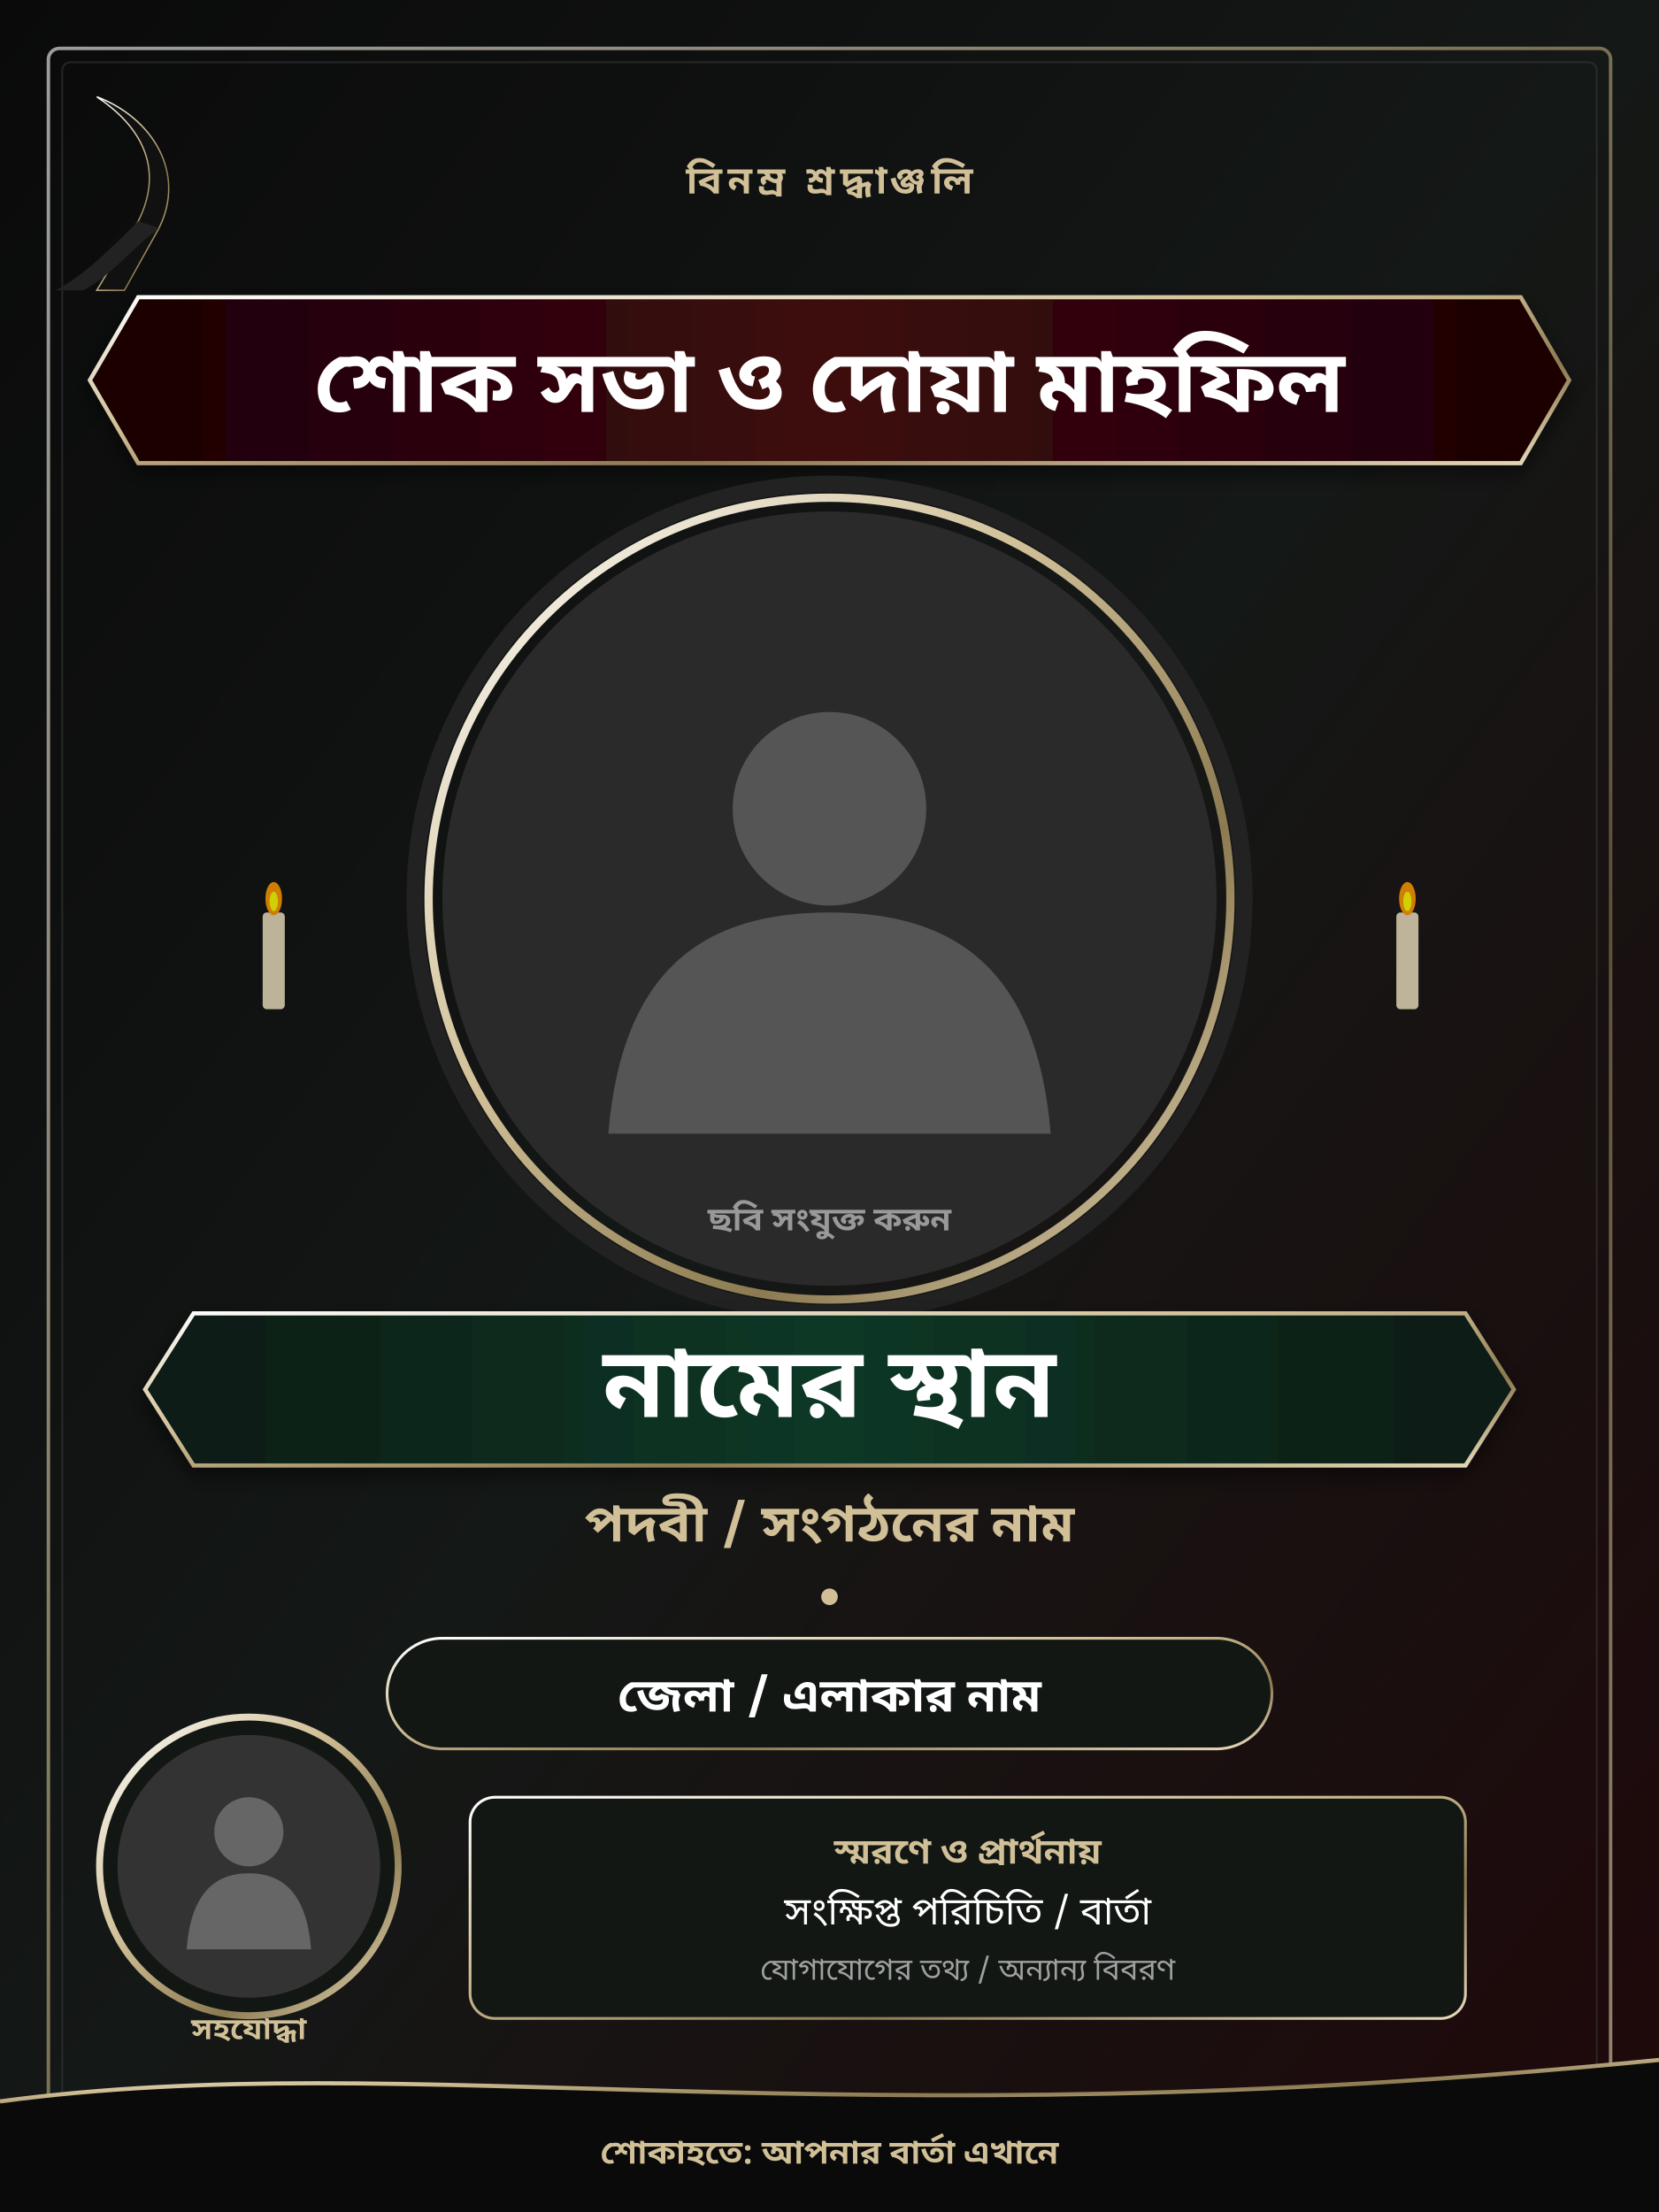
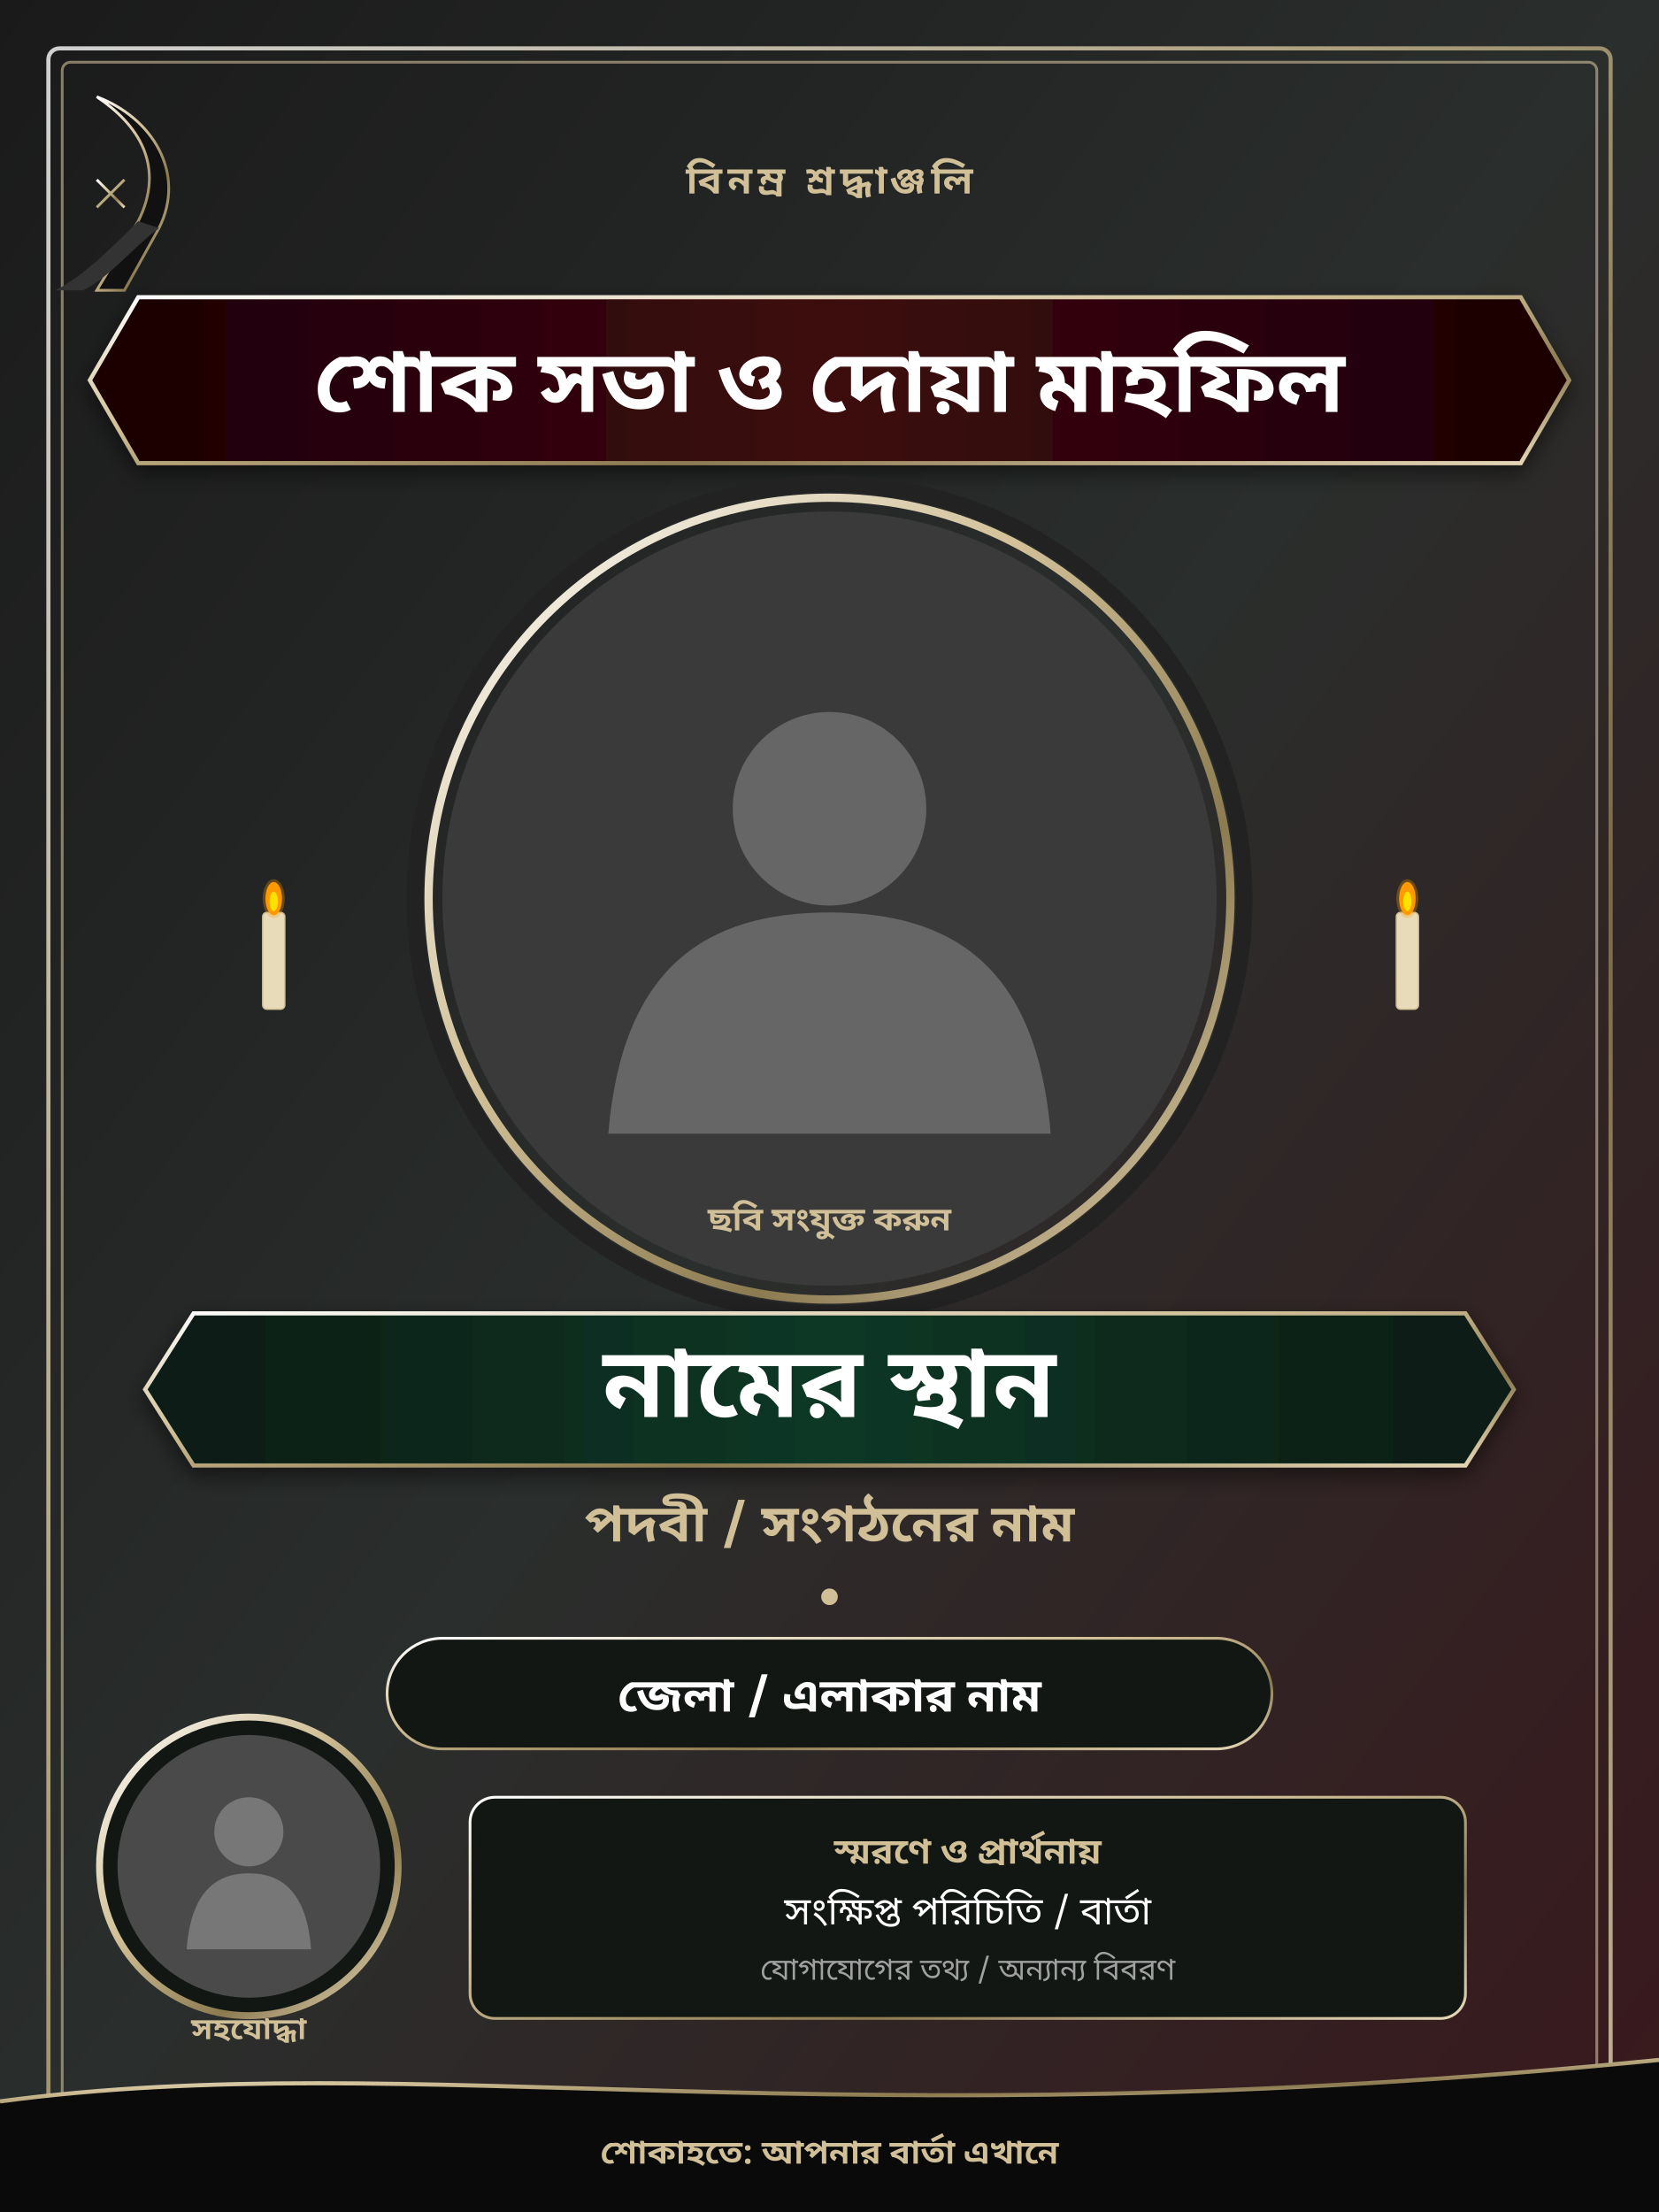
<svg xmlns="http://www.w3.org/2000/svg" width="1200" height="1600" viewBox="0 0 1200 1600" version="1.1">
  <defs>
    <linearGradient id="bg-grad-v2" x1="0%" y1="0%" x2="100%" y2="100%">
-       <stop offset="0%" stop-color="#0A0A0A" />
-       <stop offset="50%" stop-color="#141816" />
-       <stop offset="100%" stop-color="#1F080A" />
+       <stop offset="0%" stop-color="#1A1A1A" />
+       <stop offset="50%" stop-color="#2A2E2C" />
+       <stop offset="100%" stop-color="#3A181C" />
    </linearGradient>
    <linearGradient id="silver-gold-v2" x1="0%" y1="0%" x2="100%" y2="100%">
      <stop offset="0%" stop-color="#FFFFFF" />
      <stop offset="40%" stop-color="#D1C097" />
      <stop offset="70%" stop-color="#8C7A51" />
      <stop offset="100%" stop-color="#E8DBBA" />
    </linearGradient>
    <linearGradient id="mourning-ribbon-v2" x1="0%" y1="0%" x2="100%" y2="0%">
      <stop offset="0%" stop-color="#1A0305" />
      <stop offset="50%" stop-color="#3D080D" />
      <stop offset="100%" stop-color="#1A0305" />
    </linearGradient>
    <linearGradient id="dark-green-ribbon-v2" x1="0%" y1="0%" x2="100%" y2="0%">
      <stop offset="0%" stop-color="#071A12" />
      <stop offset="50%" stop-color="#0F3827" />
      <stop offset="100%" stop-color="#071A12" />
    </linearGradient>
    <filter id="shadow-v2" x="-20%" y="-20%" width="140%" height="140%">
      <feGaussianBlur in="SourceAlpha" stdDeviation="8" />
      <feOffset dx="0" dy="6" result="offsetblur" />
      <feComponentTransfer>
        <feFuncA type="linear" slope="0.5" />
      </feComponentTransfer>
      <feMerge>
        <feMergeNode />
        <feMergeNode in="SourceGraphic" />
      </feMerge>
    </filter>
    <clipPath id="photo-clip-main-v2">
      <circle cx="600" cy="650" r="280" />
    </clipPath>
    <clipPath id="photo-clip-2-v2">
      <circle cx="180" cy="1350" r="95" />
    </clipPath>
  </defs>
  <rect x="0" y="0" width="1200" height="1600" fill="url(#bg-grad-v2)" />
-   <rect x="35" y="35" width="1130" height="1530" rx="8" fill="none" stroke="url(#silver-gold-v2)" stroke-width="2.5" opacity="0.6" />
-   <rect x="45" y="45" width="1110" height="1510" rx="6" fill="none" stroke="#444444" stroke-width="1.5" opacity="0.4" />
+   <rect x="35" y="35" width="1130" height="1530" rx="8" fill="none" stroke="url(#silver-gold-v2)" stroke-width="3" opacity="0.8" />
+   <rect x="45" y="45" width="1110" height="1510" rx="6" fill="none" stroke="#D1C097" stroke-width="2" opacity="0.6" />
  <g transform="translate(70, 70)">
-     <path d="M 0 0 C 30 20 50 50 30 90 L 0 140 L 20 140 L 45 95 C 65 55 40 15 0 0 Z" fill="#111111" stroke="url(#silver-gold-v2)" stroke-width="1" />
-     <path d="M 30 90 C 10 110 -10 130 -30 140 L -10 140 C 10 130 25 110 45 95 Z" fill="#222222" />
+     <path d="M 0 0 C 30 20 50 50 30 90 L 0 140 L 20 140 L 45 95 C 65 55 40 15 0 0 Z" fill="#111111" stroke="url(#silver-gold-v2)" stroke-width="2" />
+     <path d="M 30 90 C 10 110 -10 130 -30 140 L -10 140 C 10 130 25 110 45 95 Z" fill="#333333" />
+     <line x1="0" y1="60" x2="20" y2="80" stroke="url(#silver-gold-v2)" stroke-width="2" />
+     <line x1="20" y1="60" x2="0" y2="80" stroke="url(#silver-gold-v2)" stroke-width="2" />
  </g>
  <text id="top-label" x="600" y="140" text-anchor="middle" fill="#D1C097" font-family="Hind Siliguri, Noto Sans Bengali, sans-serif" font-size="28" font-weight="700" letter-spacing="4">
    বিনম্র শ্রদ্ধাঞ্জলি
  </text>
  <g filter="url(#shadow-v2)">
    <path d="M 100 215 L 1100 215 L 1135 275 L 1100 335 L 100 335 L 65 275 Z" fill="url(#mourning-ribbon-v2)" stroke="url(#silver-gold-v2)" stroke-width="3" />
    <text id="headline-text" x="600" y="298" text-anchor="middle" fill="#FFFFFF" font-family="Hind Siliguri, Noto Sans Bengali, sans-serif" font-size="64" font-weight="800">
      শোক সভা ও দোয়া মাহফিল
    </text>
  </g>
-   <g transform="translate(180, 620)" opacity="0.8">
-     <rect x="10" y="40" width="16" height="70" fill="#E8DBBA" rx="3" />
+   <g transform="translate(180, 620)" opacity="1">
+     <rect x="10" y="40" width="16" height="70" fill="#E8DBBA" rx="3" stroke="#D1C097" stroke-width="1" />
    <ellipse cx="18" cy="30" rx="6" ry="12" fill="#FF9900" />
    <ellipse cx="18" cy="32" rx="3" ry="7" fill="#FFFF00" />
+     <ellipse cx="18" cy="30" rx="8" ry="14" fill="#FF9900" opacity="0.3" />
  </g>
-   <g transform="translate(1000, 620)" opacity="0.8">
-     <rect x="10" y="40" width="16" height="70" fill="#E8DBBA" rx="3" />
+   <g transform="translate(1000, 620)" opacity="1">
+     <rect x="10" y="40" width="16" height="70" fill="#E8DBBA" rx="3" stroke="#D1C097" stroke-width="1" />
    <ellipse cx="18" cy="30" rx="6" ry="12" fill="#FF9900" />
    <ellipse cx="18" cy="32" rx="3" ry="7" fill="#FFFF00" />
+     <ellipse cx="18" cy="30" rx="8" ry="14" fill="#FF9900" opacity="0.3" />
  </g>
  <circle cx="600" cy="650" r="300" fill="none" stroke="#222222" stroke-width="12" />
  <circle cx="600" cy="650" r="290" fill="none" stroke="url(#silver-gold-v2)" stroke-width="6" />
  <g clip-path="url(#photo-clip-main-v2)">
-     <circle id="photo-slot-main" cx="600" cy="650" r="280" fill="#2A2A2A" />
-     <circle cx="600" cy="585" r="70" fill="#555555" />
-     <path d="M 440 820 C 450 700 510 660 600 660 C 690 660 750 700 760 820 Z" fill="#555555" />
-     <text id="photo-placeholder-label" x="600" y="890" text-anchor="middle" fill="#999999" font-family="Hind Siliguri, Noto Sans Bengali, sans-serif" font-size="24" font-weight="600">
+     <circle id="photo-slot-main" cx="600" cy="650" r="280" fill="#3A3A3A" />
+     <circle cx="600" cy="585" r="70" fill="#666666" />
+     <path d="M 440 820 C 450 700 510 660 600 660 C 690 660 750 700 760 820 Z" fill="#666666" />
+     <text id="photo-placeholder-label" x="600" y="890" text-anchor="middle" fill="#D1C097" font-family="Hind Siliguri, Noto Sans Bengali, sans-serif" font-size="24" font-weight="600">
      ছবি সংযুক্ত করুন
    </text>
  </g>
  <g filter="url(#shadow-v2)">
    <path d="M 140 950 L 1060 950 L 1095 1005 L 1060 1060 L 140 1060 L 105 1005 Z" fill="url(#dark-green-ribbon-v2)" stroke="url(#silver-gold-v2)" stroke-width="3" />
    <text id="name-text" x="600" y="1025" text-anchor="middle" fill="#FFFFFF" font-family="Hind Siliguri, Noto Sans Bengali, sans-serif" font-size="72" font-weight="800">
      নামের স্থান
    </text>
  </g>
  <text id="designation-text" x="600" y="1115" text-anchor="middle" fill="#D1C097" font-family="Hind Siliguri, Noto Sans Bengali, sans-serif" font-size="38" font-weight="600">
    পদবী / সংগঠনের নাম
  </text>
  <path d="M 280 1155 H 520 M 680 1155 H 920" stroke="url(#silver-gold-v2)" stroke-width="2" />
  <circle cx="600" cy="1155" r="6" fill="#D1C097" />
  <rect id="district-party-bg" x="280" y="1185" width="640" height="80" rx="40" fill="#121714" stroke="url(#silver-gold-v2)" stroke-width="2" />
  <text id="district-text" x="600" y="1238" text-anchor="middle" fill="#FFFFFF" font-family="Hind Siliguri, Noto Sans Bengali, sans-serif" font-size="34" font-weight="600">
    জেলা / এলাকার নাম
  </text>
  <circle cx="180" cy="1350" r="108" fill="#121714" stroke="url(#silver-gold-v2)" stroke-width="5" />
  <g clip-path="url(#photo-clip-2-v2)">
-     <circle id="photo-slot-2" cx="180" cy="1350" r="95" fill="#333333" />
-     <circle cx="180" cy="1325" r="25" fill="#666666" />
-     <path d="M 135 1410 C 138 1370 155 1355 180 1355 C 205 1355 222 1370 225 1410 Z" fill="#666666" />
+     <circle id="photo-slot-2" cx="180" cy="1350" r="95" fill="#4A4A4A" />
+     <circle cx="180" cy="1325" r="25" fill="#777777" />
+     <path d="M 135 1410 C 138 1370 155 1355 180 1355 C 205 1355 222 1370 225 1410 Z" fill="#777777" />
  </g>
  <text id="photo-2-label" x="180" y="1475" text-anchor="middle" fill="#D1C097" font-family="Hind Siliguri, Noto Sans Bengali, sans-serif" font-size="22" font-weight="600">
    সহযোদ্ধা
  </text>
  <rect x="340" y="1300" width="720" height="160" rx="18" fill="#121714" stroke="url(#silver-gold-v2)" stroke-width="2" />
  <text id="information-heading" x="700" y="1348" text-anchor="middle" fill="#D1C097" font-family="Hind Siliguri, Noto Sans Bengali, sans-serif" font-size="26" font-weight="700">
    স্মরণে ও প্রার্থনায়
  </text>
  <text id="information-line-1" x="700" y="1392" text-anchor="middle" fill="#FFFFFF" font-family="Hind Siliguri, Noto Sans Bengali, sans-serif" font-size="28" font-weight="500">
    সংক্ষিপ্ত পরিচিতি / বার্তা
  </text>
  <text id="information-line-2" x="700" y="1432" text-anchor="middle" fill="#A0A0A0" font-family="Hind Siliguri, Noto Sans Bengali, sans-serif" font-size="22">
    যোগাযোগের তথ্য / অন্যান্য বিবরণ
  </text>
  <path d="M 0 1520 C 300 1480 600 1550 1200 1490 L 1200 1600 L 0 1600 Z" fill="#0A0A0A" />
  <path d="M 0 1520 C 300 1480 600 1550 1200 1490" fill="none" stroke="url(#silver-gold-v2)" stroke-width="3" />
  <text id="footer-text" x="600" y="1565" text-anchor="middle" fill="#D1C097" font-family="Hind Siliguri, Noto Sans Bengali, sans-serif" font-size="24" font-weight="600">
    শোকাহতে: আপনার বার্তা এখানে
  </text>
</svg>
